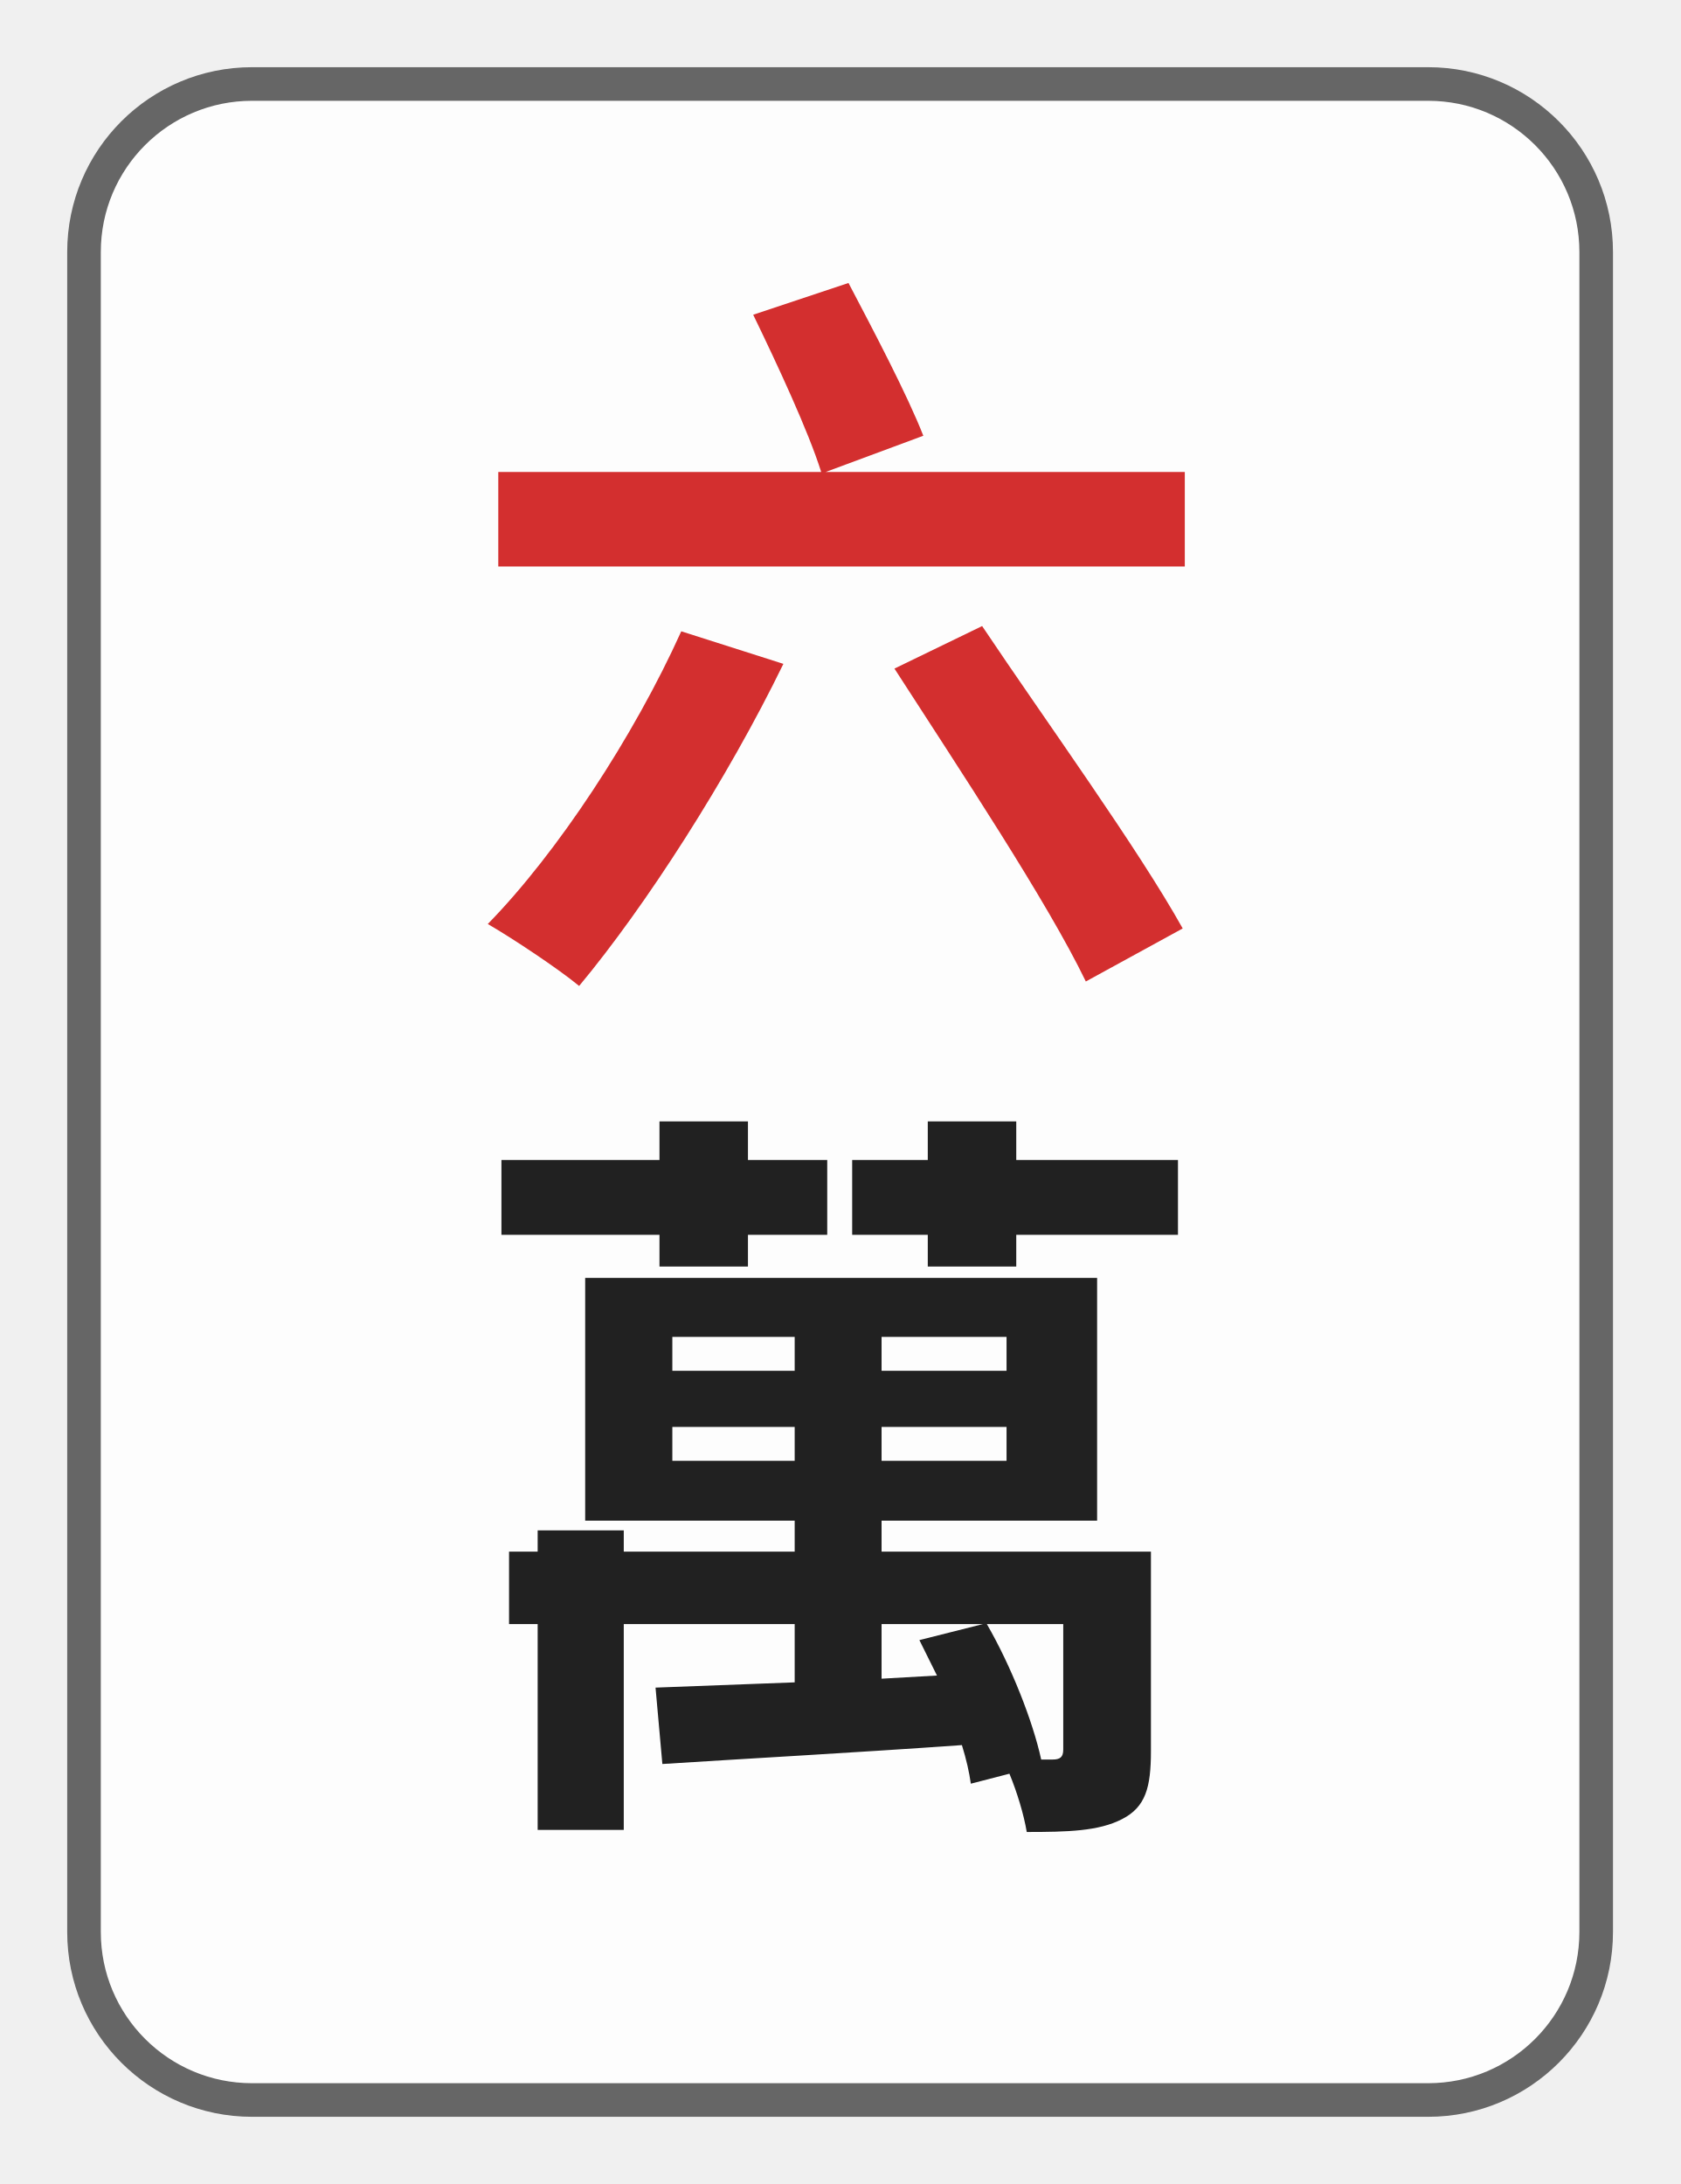
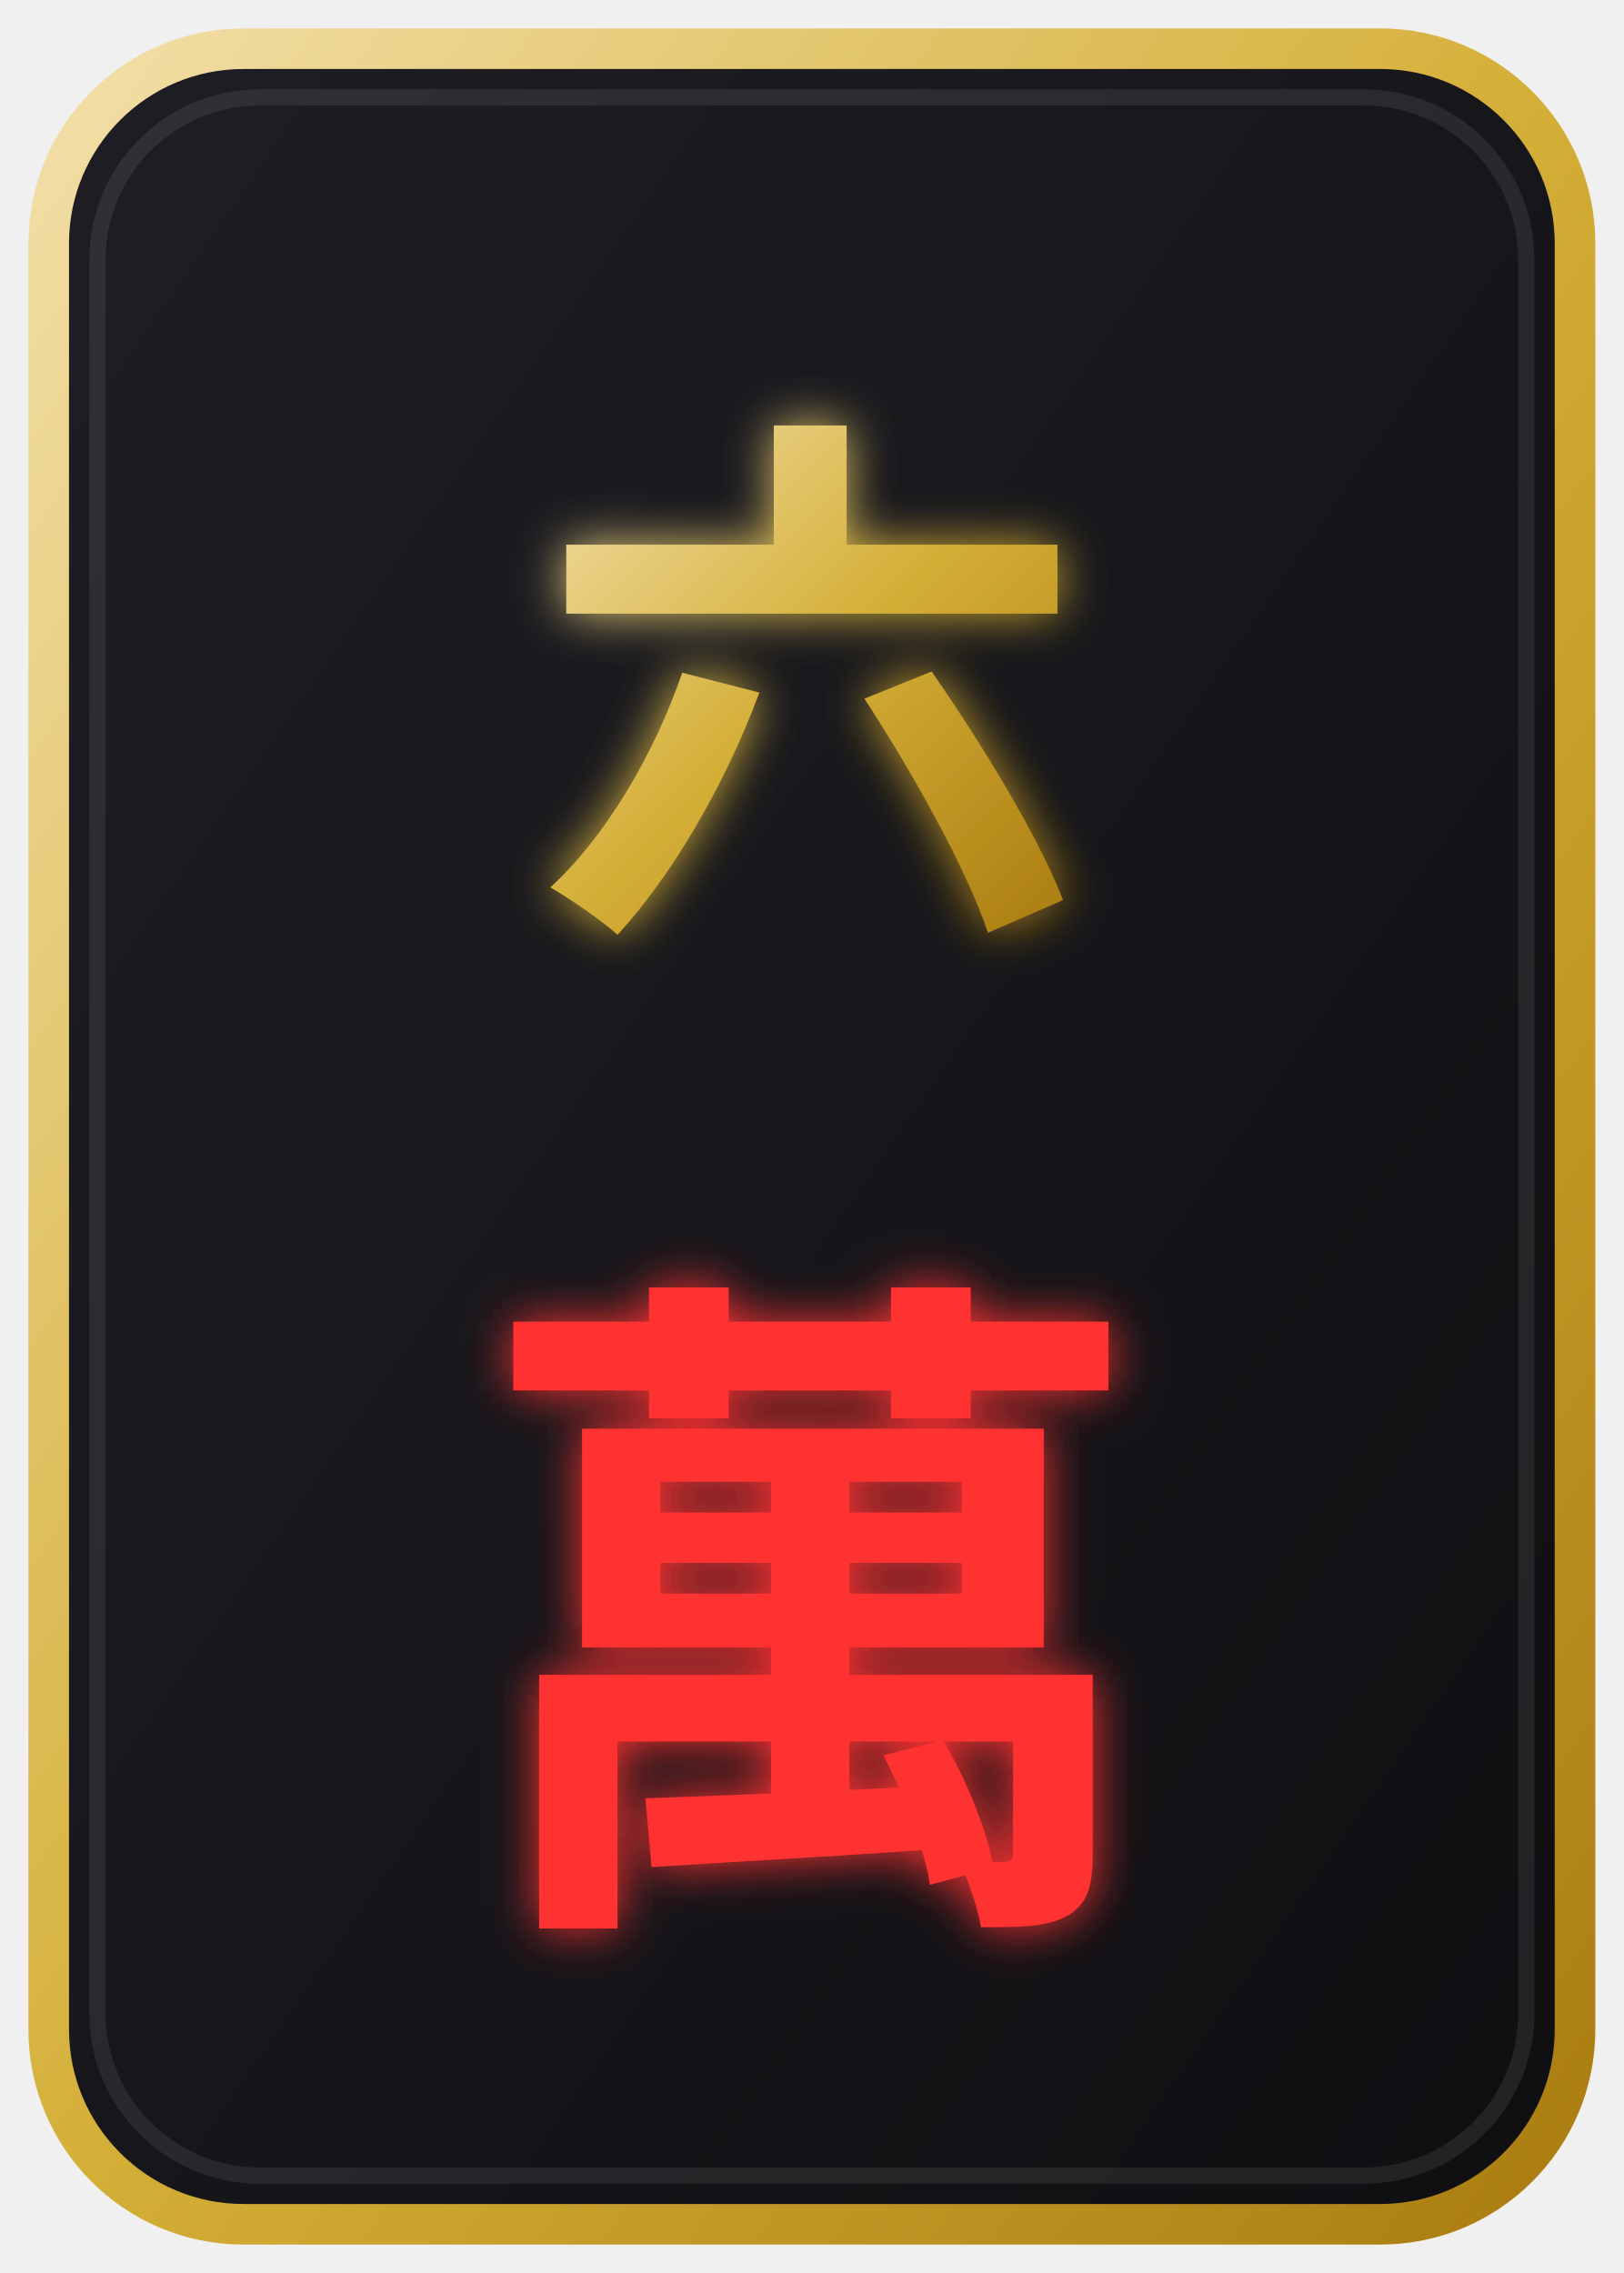
- <svg xmlns="http://www.w3.org/2000/svg" viewBox="0 0 100 130">
-   <rect x="5" y="5" width="90" height="120" rx="10" ry="10" fill="#fdfdfd" stroke="#666" stroke-width="2" />
-   <text x="50" y="55" font-family="'KaiTi', 'Kaiti TC', 'Noto Sans CJK TC', 'SimKai', serif" font-size="45" font-weight="bold" fill="#d32f2f" text-anchor="middle">六</text>
-   <text x="50" y="105" font-family="'KaiTi', 'Kaiti TC', 'Noto Sans CJK TC', 'SimKai', serif" font-size="45" font-weight="bold" fill="#212121" text-anchor="middle">萬</text>
+ <svg xmlns="http://www.w3.org/2000/svg" viewBox="0 0 100 140" width="100" height="140">
+   <defs>
+     <linearGradient id="tileBg" x1="0%" y1="0%" x2="100%" y2="100%">
+       <stop offset="0%" stop-color="#1e1e24" />
+       <stop offset="100%" stop-color="#0f0f12" />
+     </linearGradient>
+     <linearGradient id="gold" x1="0%" y1="0%" x2="100%" y2="100%">
+       <stop offset="0%" stop-color="#f3e0aa" />
+       <stop offset="50%" stop-color="#d4af37" />
+       <stop offset="100%" stop-color="#aa7c11" />
+     </linearGradient>
+     <filter id="glow" x="-20%" y="-20%" width="140%" height="140%">
+       <feGaussianBlur stdDeviation="1.5" result="blur" />
+       <feComposite in="SourceGraphic" in2="blur" operator="over" />
+     </filter>
+   </defs>
+   <rect x="3" y="3" width="94" height="134" rx="12" ry="12" fill="url(#tileBg)" stroke="url(#gold)" stroke-width="2.5" />
+   <rect x="6" y="6" width="88" height="128" rx="10" ry="10" fill="none" stroke="#ffffff" stroke-opacity="0.08" stroke-width="1" />
+   <text x="50" y="55" font-family="serif" font-size="34" font-weight="bold" fill="url(#gold)" text-anchor="middle" filter="url(#glow)">六</text>
+   <text x="50" y="115" font-family="serif" font-size="42" font-weight="bold" fill="#ff3333" text-anchor="middle" filter="url(#glow)">萬</text>
</svg>
